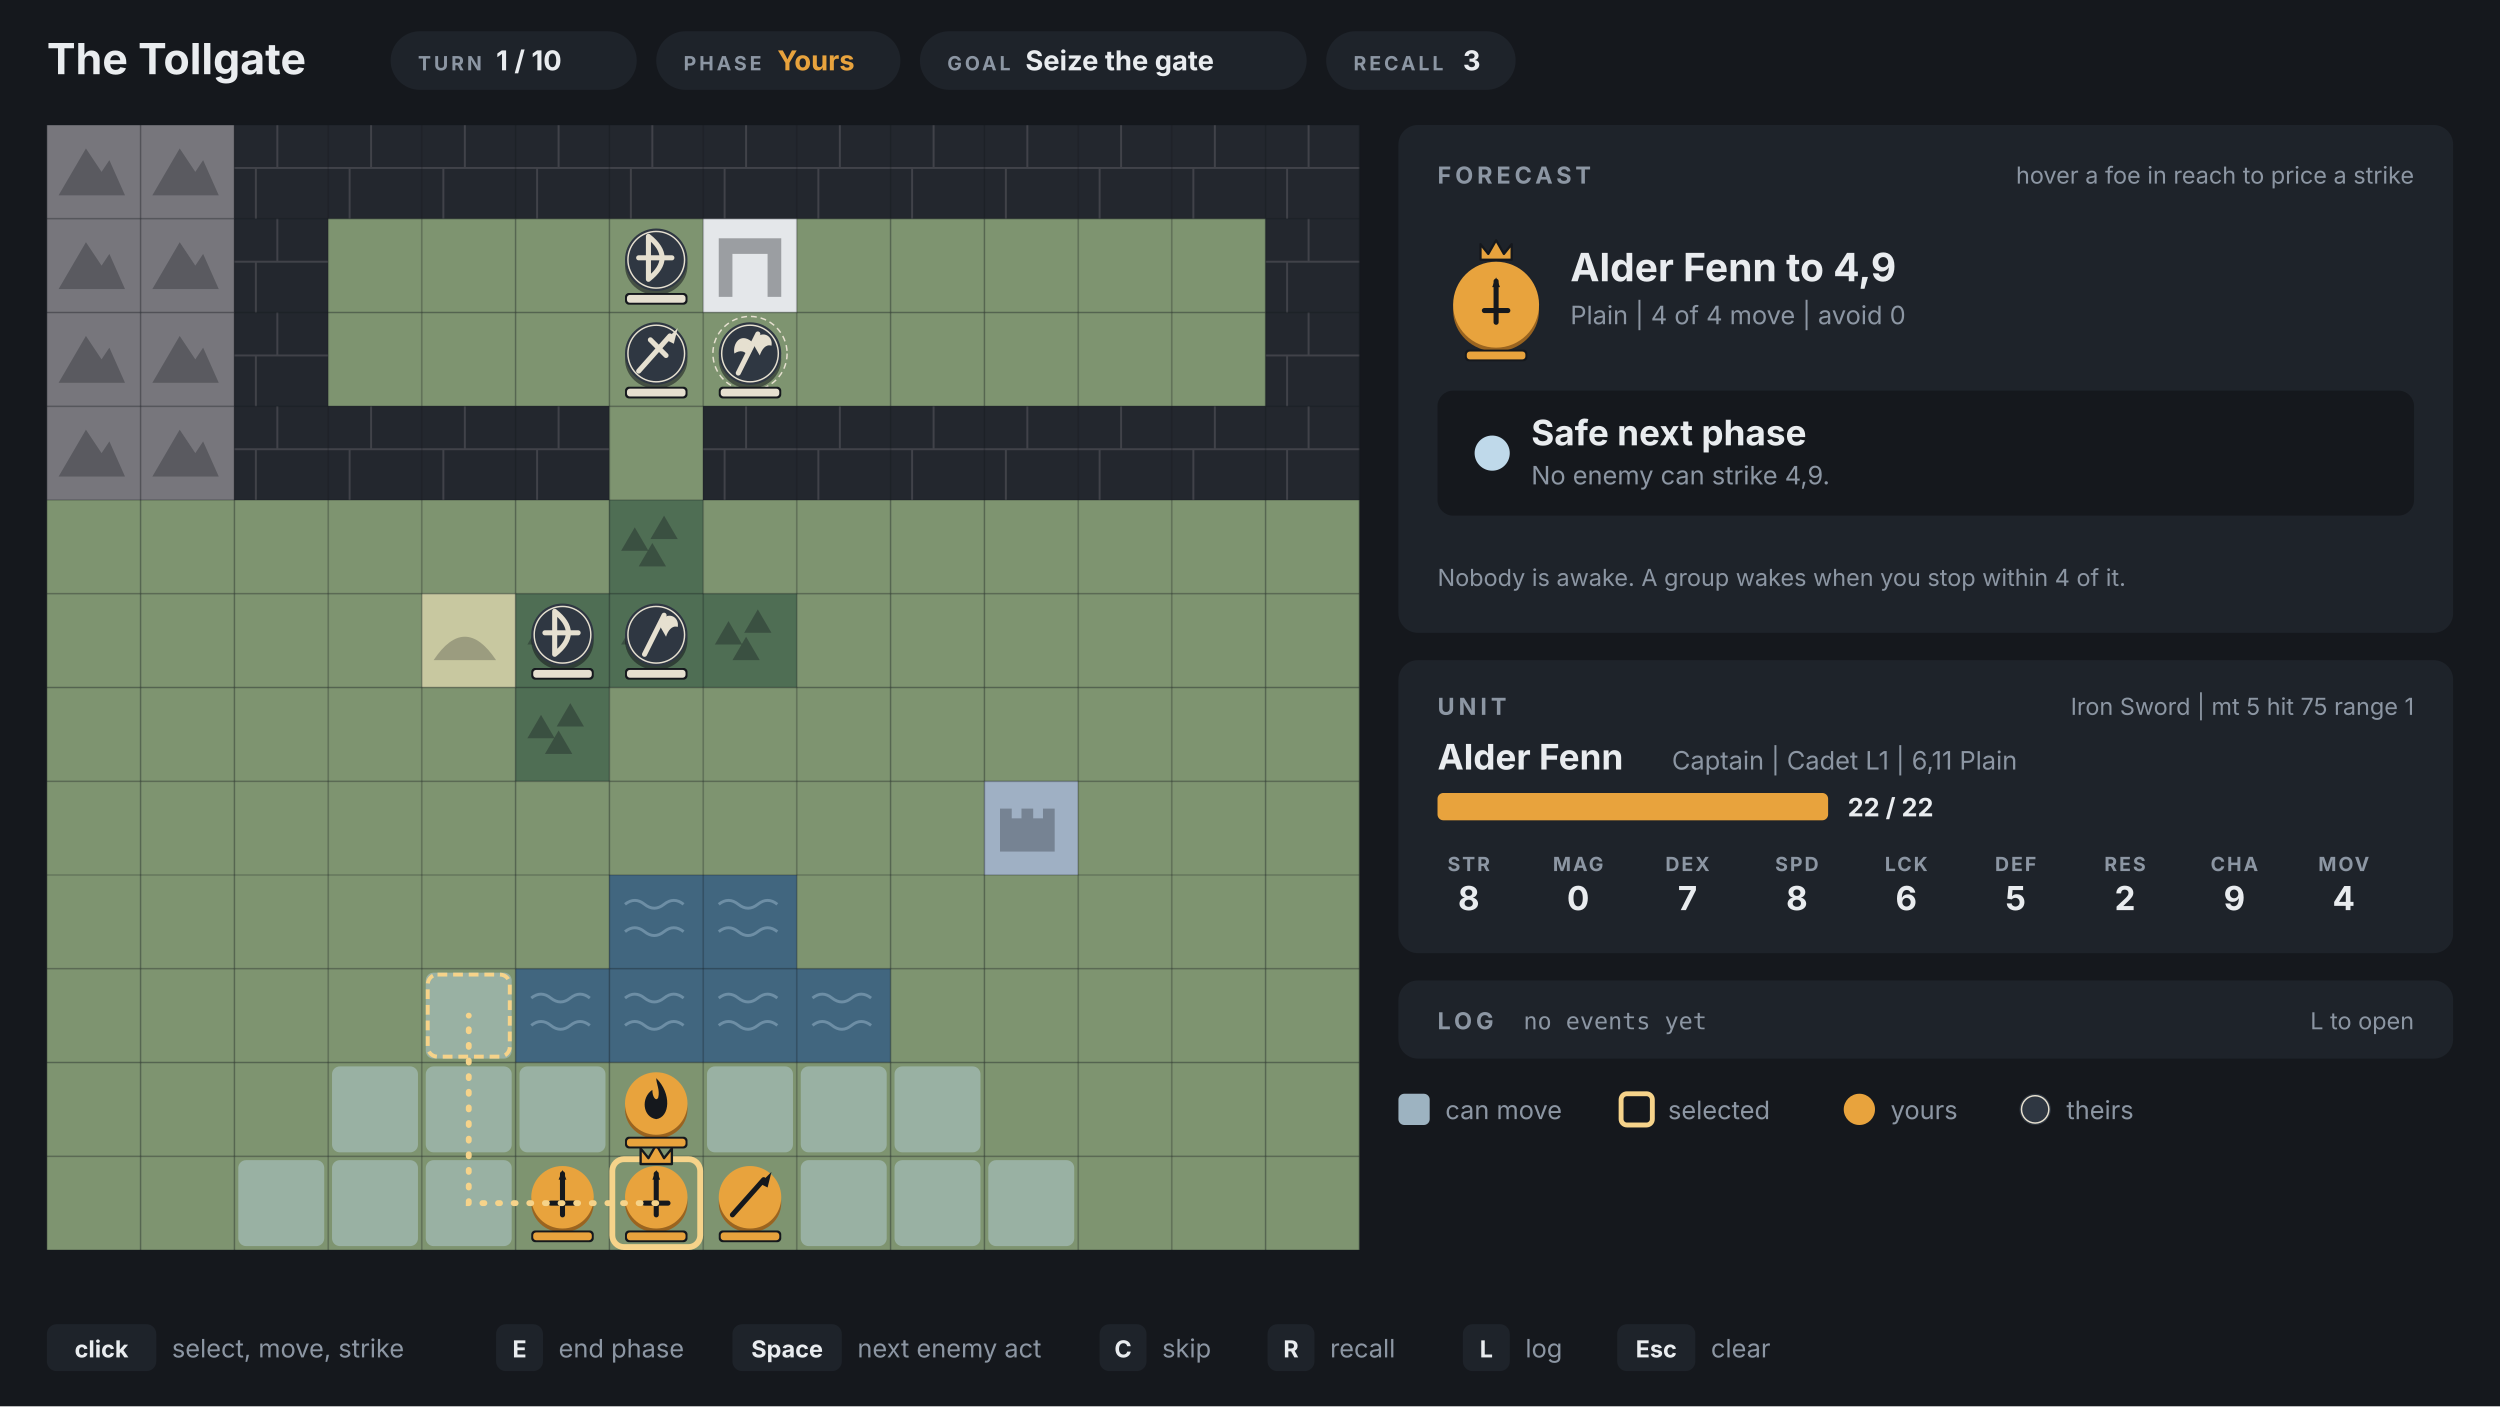
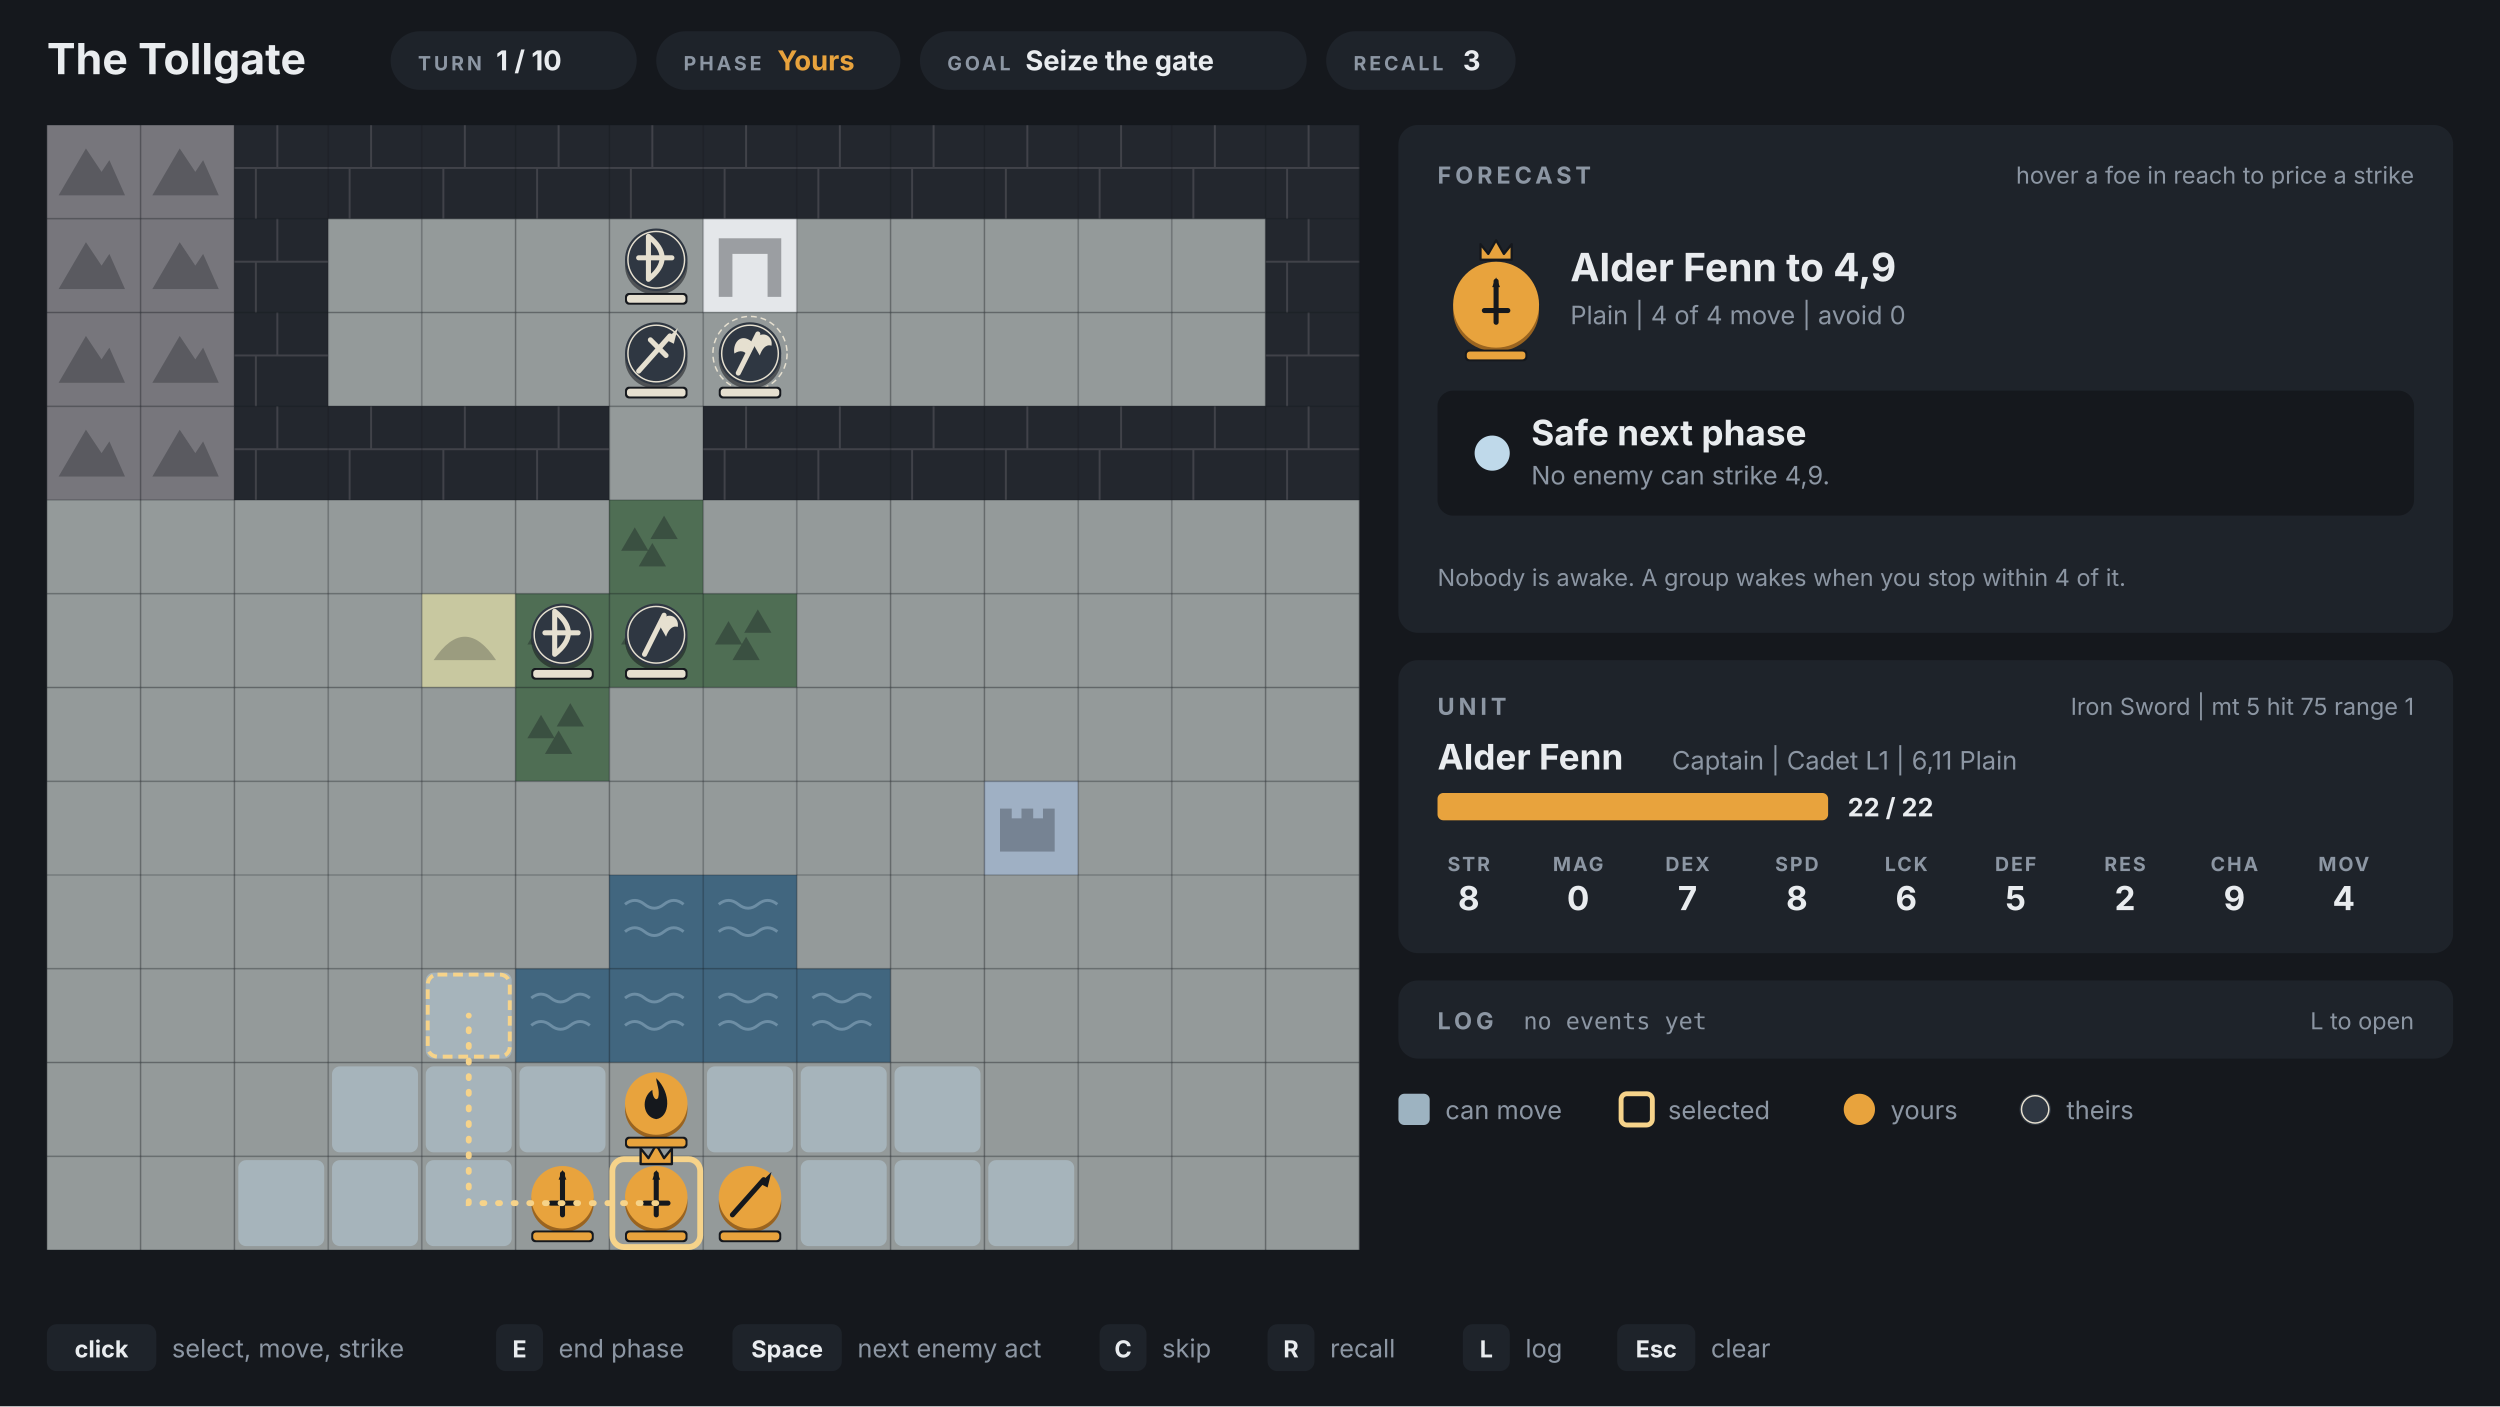
<svg xmlns="http://www.w3.org/2000/svg" width="1280" height="720" viewBox="0 0 1280 720">
  <style>
-     .t-plain{fill:#7E9470}
+     .t-plain{fill:#949A9A}
    .t-road{fill:#B3AE9C}
    .t-forest{fill:#4F6E54}
    .t-hill{fill:#C8C8A0}
    .t-mountain{fill:#77767C}
    .t-water{fill:#41667F}
    .t-fort{fill:#9FB0C4}
    .t-wall{fill:#23272E}
    .t-throne{fill:#E4E7EA}
    .t-fire{fill:#943C0C}
    .player{fill:#E8A33D}
    .player-deep{fill:#9A6420}
    .enemy{fill:#2F3742}
    .enemy-bone{fill:#E6E0D0}
    .glyph-p{fill:none;stroke:#15181D;stroke-width:2.6;stroke-linecap:round;stroke-linejoin:round}
    .glyph-pf{fill:#15181D}
    .glyph-e{fill:none;stroke:#E6E0D0;stroke-width:2.6;stroke-linecap:round;stroke-linejoin:round}
    .glyph-ef{fill:#E6E0D0}
    .rim-e{fill:none;stroke:#E6E0D0;stroke-width:0.75}
    .ring-lost{fill:none;stroke:#5A6270;stroke-width:1.5}
    .m-selected{fill:#F6D38A} .ms-selected{fill:none;stroke:#F6D38A}
    .m-reach{fill:#BFD9EA} .ms-reach{fill:none;stroke:#BFD9EA}
    .m-threat{fill:#EDE6D6} .ms-threat{fill:none;stroke:#EDE6D6}
    .m-struck{fill:#FFFFFF} .ms-struck{fill:none;stroke:#FFFFFF}
    .u-ink{fill:#15181D}
    .u-panel{fill:#1E232A}
    .u-text{fill:#E9ECEF}
    .u-muted{fill:#8C96A3}
    .u-lost{fill:#5A6270}
    .ui{font-family:Inter, 'DejaVu Sans', sans-serif;font-variant-numeric:tabular-nums} .mono{font-family:'JetBrains Mono', 'DejaVu Sans Mono', monospace}
    .hatch-line{stroke:#943C0C;stroke-width:3}
  </style>
  <rect class="u-ink" width="1280" height="720" />
  <text class="ui u-text" x="24" y="38" font-size="22" font-weight="700" text-anchor="start">The Tollgate</text>
  <rect class="u-panel" x="200" y="16" width="126" height="30" rx="15" />
  <text class="ui u-muted" x="214" y="36" font-size="10" font-weight="700" text-anchor="start" letter-spacing="1.5">TURN</text>
  <text class="ui u-text" x="254" y="36" font-size="14" font-weight="700" text-anchor="start">1 / 10</text>
  <rect class="u-panel" x="336" y="16" width="125" height="30" rx="15" />
  <text class="ui u-muted" x="350" y="36" font-size="10" font-weight="700" text-anchor="start" letter-spacing="1.5">PHASE</text>
  <text class="ui player" x="398" y="36" font-size="14" font-weight="700" text-anchor="start">Yours</text>
  <rect class="u-panel" x="471" y="16" width="198" height="30" rx="15" />
  <text class="ui u-muted" x="485" y="36" font-size="10" font-weight="700" text-anchor="start" letter-spacing="1.5">GOAL</text>
  <text class="ui u-text" x="525" y="36" font-size="14" font-weight="700" text-anchor="start">Seize the gate</text>
  <rect class="u-panel" x="679" y="16" width="97" height="30" rx="15" />
  <text class="ui u-muted" x="693" y="36" font-size="10" font-weight="700" text-anchor="start" letter-spacing="1.5">RECALL</text>
  <text class="ui u-text" x="749" y="36" font-size="14" font-weight="700" text-anchor="start">3</text>
  <rect class="u-ink" x="18" y="58" width="684" height="588" rx="6" />
  <rect class="t-mountain" x="24" y="64" width="48" height="48" />
  <rect class="t-mountain" x="72" y="64" width="48" height="48" />
  <rect class="t-wall" x="120" y="64" width="48" height="48" />
  <rect class="t-wall" x="168" y="64" width="48" height="48" />
  <rect class="t-wall" x="216" y="64" width="48" height="48" />
  <rect class="t-wall" x="264" y="64" width="48" height="48" />
  <rect class="t-wall" x="312" y="64" width="48" height="48" />
  <rect class="t-wall" x="360" y="64" width="48" height="48" />
  <rect class="t-wall" x="408" y="64" width="48" height="48" />
  <rect class="t-wall" x="456" y="64" width="48" height="48" />
  <rect class="t-wall" x="504" y="64" width="48" height="48" />
  <rect class="t-wall" x="552" y="64" width="48" height="48" />
  <rect class="t-wall" x="600" y="64" width="48" height="48" />
  <rect class="t-wall" x="648" y="64" width="48" height="48" />
  <rect class="t-mountain" x="24" y="112" width="48" height="48" />
  <rect class="t-mountain" x="72" y="112" width="48" height="48" />
  <rect class="t-wall" x="120" y="112" width="48" height="48" />
  <rect class="t-plain" x="168" y="112" width="48" height="48" />
  <rect class="t-plain" x="216" y="112" width="48" height="48" />
  <rect class="t-plain" x="264" y="112" width="48" height="48" />
  <rect class="t-plain" x="312" y="112" width="48" height="48" />
  <rect class="t-throne" x="360" y="112" width="48" height="48" />
  <rect class="t-plain" x="408" y="112" width="48" height="48" />
  <rect class="t-plain" x="456" y="112" width="48" height="48" />
  <rect class="t-plain" x="504" y="112" width="48" height="48" />
  <rect class="t-plain" x="552" y="112" width="48" height="48" />
  <rect class="t-plain" x="600" y="112" width="48" height="48" />
  <rect class="t-wall" x="648" y="112" width="48" height="48" />
  <rect class="t-mountain" x="24" y="160" width="48" height="48" />
  <rect class="t-mountain" x="72" y="160" width="48" height="48" />
  <rect class="t-wall" x="120" y="160" width="48" height="48" />
  <rect class="t-plain" x="168" y="160" width="48" height="48" />
  <rect class="t-plain" x="216" y="160" width="48" height="48" />
  <rect class="t-plain" x="264" y="160" width="48" height="48" />
  <rect class="t-plain" x="312" y="160" width="48" height="48" />
  <rect class="t-plain" x="360" y="160" width="48" height="48" />
  <rect class="t-plain" x="408" y="160" width="48" height="48" />
  <rect class="t-plain" x="456" y="160" width="48" height="48" />
  <rect class="t-plain" x="504" y="160" width="48" height="48" />
  <rect class="t-plain" x="552" y="160" width="48" height="48" />
  <rect class="t-plain" x="600" y="160" width="48" height="48" />
  <rect class="t-wall" x="648" y="160" width="48" height="48" />
  <rect class="t-mountain" x="24" y="208" width="48" height="48" />
  <rect class="t-mountain" x="72" y="208" width="48" height="48" />
  <rect class="t-wall" x="120" y="208" width="48" height="48" />
  <rect class="t-wall" x="168" y="208" width="48" height="48" />
  <rect class="t-wall" x="216" y="208" width="48" height="48" />
  <rect class="t-wall" x="264" y="208" width="48" height="48" />
  <rect class="t-plain" x="312" y="208" width="48" height="48" />
  <rect class="t-wall" x="360" y="208" width="48" height="48" />
  <rect class="t-wall" x="408" y="208" width="48" height="48" />
  <rect class="t-wall" x="456" y="208" width="48" height="48" />
  <rect class="t-wall" x="504" y="208" width="48" height="48" />
  <rect class="t-wall" x="552" y="208" width="48" height="48" />
  <rect class="t-wall" x="600" y="208" width="48" height="48" />
  <rect class="t-wall" x="648" y="208" width="48" height="48" />
  <rect class="t-plain" x="24" y="256" width="48" height="48" />
  <rect class="t-plain" x="72" y="256" width="48" height="48" />
  <rect class="t-plain" x="120" y="256" width="48" height="48" />
  <rect class="t-plain" x="168" y="256" width="48" height="48" />
  <rect class="t-plain" x="216" y="256" width="48" height="48" />
  <rect class="t-plain" x="264" y="256" width="48" height="48" />
  <rect class="t-forest" x="312" y="256" width="48" height="48" />
  <rect class="t-plain" x="360" y="256" width="48" height="48" />
  <rect class="t-plain" x="408" y="256" width="48" height="48" />
  <rect class="t-plain" x="456" y="256" width="48" height="48" />
  <rect class="t-plain" x="504" y="256" width="48" height="48" />
  <rect class="t-plain" x="552" y="256" width="48" height="48" />
  <rect class="t-plain" x="600" y="256" width="48" height="48" />
  <rect class="t-plain" x="648" y="256" width="48" height="48" />
  <rect class="t-plain" x="24" y="304" width="48" height="48" />
  <rect class="t-plain" x="72" y="304" width="48" height="48" />
  <rect class="t-plain" x="120" y="304" width="48" height="48" />
  <rect class="t-plain" x="168" y="304" width="48" height="48" />
  <rect class="t-hill" x="216" y="304" width="48" height="48" />
  <rect class="t-forest" x="264" y="304" width="48" height="48" />
  <rect class="t-forest" x="312" y="304" width="48" height="48" />
  <rect class="t-forest" x="360" y="304" width="48" height="48" />
  <rect class="t-plain" x="408" y="304" width="48" height="48" />
  <rect class="t-plain" x="456" y="304" width="48" height="48" />
  <rect class="t-plain" x="504" y="304" width="48" height="48" />
  <rect class="t-plain" x="552" y="304" width="48" height="48" />
  <rect class="t-plain" x="600" y="304" width="48" height="48" />
  <rect class="t-plain" x="648" y="304" width="48" height="48" />
  <rect class="t-plain" x="24" y="352" width="48" height="48" />
  <rect class="t-plain" x="72" y="352" width="48" height="48" />
  <rect class="t-plain" x="120" y="352" width="48" height="48" />
  <rect class="t-plain" x="168" y="352" width="48" height="48" />
  <rect class="t-plain" x="216" y="352" width="48" height="48" />
  <rect class="t-forest" x="264" y="352" width="48" height="48" />
  <rect class="t-plain" x="312" y="352" width="48" height="48" />
  <rect class="t-plain" x="360" y="352" width="48" height="48" />
  <rect class="t-plain" x="408" y="352" width="48" height="48" />
  <rect class="t-plain" x="456" y="352" width="48" height="48" />
  <rect class="t-plain" x="504" y="352" width="48" height="48" />
  <rect class="t-plain" x="552" y="352" width="48" height="48" />
  <rect class="t-plain" x="600" y="352" width="48" height="48" />
  <rect class="t-plain" x="648" y="352" width="48" height="48" />
  <rect class="t-plain" x="24" y="400" width="48" height="48" />
  <rect class="t-plain" x="72" y="400" width="48" height="48" />
  <rect class="t-plain" x="120" y="400" width="48" height="48" />
  <rect class="t-plain" x="168" y="400" width="48" height="48" />
  <rect class="t-plain" x="216" y="400" width="48" height="48" />
  <rect class="t-plain" x="264" y="400" width="48" height="48" />
  <rect class="t-plain" x="312" y="400" width="48" height="48" />
  <rect class="t-plain" x="360" y="400" width="48" height="48" />
  <rect class="t-plain" x="408" y="400" width="48" height="48" />
  <rect class="t-plain" x="456" y="400" width="48" height="48" />
  <rect class="t-fort" x="504" y="400" width="48" height="48" />
  <rect class="t-plain" x="552" y="400" width="48" height="48" />
  <rect class="t-plain" x="600" y="400" width="48" height="48" />
  <rect class="t-plain" x="648" y="400" width="48" height="48" />
  <rect class="t-plain" x="24" y="448" width="48" height="48" />
  <rect class="t-plain" x="72" y="448" width="48" height="48" />
  <rect class="t-plain" x="120" y="448" width="48" height="48" />
  <rect class="t-plain" x="168" y="448" width="48" height="48" />
  <rect class="t-plain" x="216" y="448" width="48" height="48" />
  <rect class="t-plain" x="264" y="448" width="48" height="48" />
  <rect class="t-water" x="312" y="448" width="48" height="48" />
  <rect class="t-water" x="360" y="448" width="48" height="48" />
  <rect class="t-plain" x="408" y="448" width="48" height="48" />
  <rect class="t-plain" x="456" y="448" width="48" height="48" />
  <rect class="t-plain" x="504" y="448" width="48" height="48" />
  <rect class="t-plain" x="552" y="448" width="48" height="48" />
  <rect class="t-plain" x="600" y="448" width="48" height="48" />
  <rect class="t-plain" x="648" y="448" width="48" height="48" />
  <rect class="t-plain" x="24" y="496" width="48" height="48" />
  <rect class="t-plain" x="72" y="496" width="48" height="48" />
  <rect class="t-plain" x="120" y="496" width="48" height="48" />
  <rect class="t-plain" x="168" y="496" width="48" height="48" />
  <rect class="t-plain" x="216" y="496" width="48" height="48" />
  <rect class="t-water" x="264" y="496" width="48" height="48" />
  <rect class="t-water" x="312" y="496" width="48" height="48" />
  <rect class="t-water" x="360" y="496" width="48" height="48" />
  <rect class="t-water" x="408" y="496" width="48" height="48" />
  <rect class="t-plain" x="456" y="496" width="48" height="48" />
  <rect class="t-plain" x="504" y="496" width="48" height="48" />
  <rect class="t-plain" x="552" y="496" width="48" height="48" />
  <rect class="t-plain" x="600" y="496" width="48" height="48" />
  <rect class="t-plain" x="648" y="496" width="48" height="48" />
  <rect class="t-plain" x="24" y="544" width="48" height="48" />
  <rect class="t-plain" x="72" y="544" width="48" height="48" />
  <rect class="t-plain" x="120" y="544" width="48" height="48" />
  <rect class="t-plain" x="168" y="544" width="48" height="48" />
  <rect class="t-plain" x="216" y="544" width="48" height="48" />
  <rect class="t-plain" x="264" y="544" width="48" height="48" />
  <rect class="t-plain" x="312" y="544" width="48" height="48" />
  <rect class="t-plain" x="360" y="544" width="48" height="48" />
  <rect class="t-plain" x="408" y="544" width="48" height="48" />
  <rect class="t-plain" x="456" y="544" width="48" height="48" />
  <rect class="t-plain" x="504" y="544" width="48" height="48" />
  <rect class="t-plain" x="552" y="544" width="48" height="48" />
  <rect class="t-plain" x="600" y="544" width="48" height="48" />
  <rect class="t-plain" x="648" y="544" width="48" height="48" />
  <rect class="t-plain" x="24" y="592" width="48" height="48" />
  <rect class="t-plain" x="72" y="592" width="48" height="48" />
  <rect class="t-plain" x="120" y="592" width="48" height="48" />
  <rect class="t-plain" x="168" y="592" width="48" height="48" />
  <rect class="t-plain" x="216" y="592" width="48" height="48" />
  <rect class="t-plain" x="264" y="592" width="48" height="48" />
  <rect class="t-plain" x="312" y="592" width="48" height="48" />
  <rect class="t-plain" x="360" y="592" width="48" height="48" />
  <rect class="t-plain" x="408" y="592" width="48" height="48" />
  <rect class="t-plain" x="456" y="592" width="48" height="48" />
  <rect class="t-plain" x="504" y="592" width="48" height="48" />
  <rect class="t-plain" x="552" y="592" width="48" height="48" />
  <rect class="t-plain" x="600" y="592" width="48" height="48" />
  <rect class="t-plain" x="648" y="592" width="48" height="48" />
  <path class="u-ink" opacity="0.3" d="M30 100 L44 76 L52 88 L56 82 L64 100 Z" />
  <path class="u-ink" opacity="0.3" d="M78 100 L92 76 L100 88 L104 82 L112 100 Z" />
  <path class="t-mountain" opacity="0.35" d="M120 86 H168 M142 64 V86 M131 86 V112" stroke="#77767C" stroke-width="1" />
  <path class="t-mountain" opacity="0.35" d="M168 86 H216 M190 64 V86 M179 86 V112" stroke="#77767C" stroke-width="1" />
  <path class="t-mountain" opacity="0.35" d="M216 86 H264 M238 64 V86 M227 86 V112" stroke="#77767C" stroke-width="1" />
  <path class="t-mountain" opacity="0.35" d="M264 86 H312 M286 64 V86 M275 86 V112" stroke="#77767C" stroke-width="1" />
  <path class="t-mountain" opacity="0.35" d="M312 86 H360 M334 64 V86 M323 86 V112" stroke="#77767C" stroke-width="1" />
  <path class="t-mountain" opacity="0.35" d="M360 86 H408 M382 64 V86 M371 86 V112" stroke="#77767C" stroke-width="1" />
  <path class="t-mountain" opacity="0.35" d="M408 86 H456 M430 64 V86 M419 86 V112" stroke="#77767C" stroke-width="1" />
  <path class="t-mountain" opacity="0.35" d="M456 86 H504 M478 64 V86 M467 86 V112" stroke="#77767C" stroke-width="1" />
  <path class="t-mountain" opacity="0.35" d="M504 86 H552 M526 64 V86 M515 86 V112" stroke="#77767C" stroke-width="1" />
  <path class="t-mountain" opacity="0.35" d="M552 86 H600 M574 64 V86 M563 86 V112" stroke="#77767C" stroke-width="1" />
  <path class="t-mountain" opacity="0.35" d="M600 86 H648 M622 64 V86 M611 86 V112" stroke="#77767C" stroke-width="1" />
  <path class="t-mountain" opacity="0.35" d="M648 86 H696 M670 64 V86 M659 86 V112" stroke="#77767C" stroke-width="1" />
  <path class="u-ink" opacity="0.3" d="M30 148 L44 124 L52 136 L56 130 L64 148 Z" />
  <path class="u-ink" opacity="0.3" d="M78 148 L92 124 L100 136 L104 130 L112 148 Z" />
  <path class="t-mountain" opacity="0.35" d="M120 134 H168 M142 112 V134 M131 134 V160" stroke="#77767C" stroke-width="1" />
  <path class="u-ink" opacity="0.35" d="M368 152 V122 H400 V152 H393 V130 H375 V152 Z" />
  <path class="t-mountain" opacity="0.35" d="M648 134 H696 M670 112 V134 M659 134 V160" stroke="#77767C" stroke-width="1" />
  <path class="u-ink" opacity="0.3" d="M30 196 L44 172 L52 184 L56 178 L64 196 Z" />
  <path class="u-ink" opacity="0.3" d="M78 196 L92 172 L100 184 L104 178 L112 196 Z" />
  <path class="t-mountain" opacity="0.35" d="M120 182 H168 M142 160 V182 M131 182 V208" stroke="#77767C" stroke-width="1" />
  <path class="t-mountain" opacity="0.35" d="M648 182 H696 M670 160 V182 M659 182 V208" stroke="#77767C" stroke-width="1" />
  <path class="u-ink" opacity="0.3" d="M30 244 L44 220 L52 232 L56 226 L64 244 Z" />
  <path class="u-ink" opacity="0.3" d="M78 244 L92 220 L100 232 L104 226 L112 244 Z" />
  <path class="t-mountain" opacity="0.35" d="M120 230 H168 M142 208 V230 M131 230 V256" stroke="#77767C" stroke-width="1" />
  <path class="t-mountain" opacity="0.35" d="M168 230 H216 M190 208 V230 M179 230 V256" stroke="#77767C" stroke-width="1" />
  <path class="t-mountain" opacity="0.35" d="M216 230 H264 M238 208 V230 M227 230 V256" stroke="#77767C" stroke-width="1" />
  <path class="t-mountain" opacity="0.35" d="M264 230 H312 M286 208 V230 M275 230 V256" stroke="#77767C" stroke-width="1" />
  <path class="t-mountain" opacity="0.35" d="M360 230 H408 M382 208 V230 M371 230 V256" stroke="#77767C" stroke-width="1" />
  <path class="t-mountain" opacity="0.35" d="M408 230 H456 M430 208 V230 M419 230 V256" stroke="#77767C" stroke-width="1" />
  <path class="t-mountain" opacity="0.35" d="M456 230 H504 M478 208 V230 M467 230 V256" stroke="#77767C" stroke-width="1" />
  <path class="t-mountain" opacity="0.35" d="M504 230 H552 M526 208 V230 M515 230 V256" stroke="#77767C" stroke-width="1" />
  <path class="t-mountain" opacity="0.35" d="M552 230 H600 M574 208 V230 M563 230 V256" stroke="#77767C" stroke-width="1" />
  <path class="t-mountain" opacity="0.35" d="M600 230 H648 M622 208 V230 M611 230 V256" stroke="#77767C" stroke-width="1" />
  <path class="t-mountain" opacity="0.35" d="M648 230 H696 M670 208 V230 M659 230 V256" stroke="#77767C" stroke-width="1" />
  <path class="u-ink" opacity="0.35" d="M325 270 L332 282 L318 282 Z" />
  <path class="u-ink" opacity="0.35" d="M340 264 L347 276 L333 276 Z" />
  <path class="u-ink" opacity="0.35" d="M334 278 L341 290 L327 290 Z" />
  <path class="u-ink" opacity="0.25" d="M222 338 Q238 314 254 338 Z" />
  <path class="u-ink" opacity="0.35" d="M277 318 L284 330 L270 330 Z" />
  <path class="u-ink" opacity="0.35" d="M292 312 L299 324 L285 324 Z" />
  <path class="u-ink" opacity="0.35" d="M286 326 L293 338 L279 338 Z" />
  <path class="u-ink" opacity="0.35" d="M325 318 L332 330 L318 330 Z" />
  <path class="u-ink" opacity="0.35" d="M340 312 L347 324 L333 324 Z" />
  <path class="u-ink" opacity="0.35" d="M334 326 L341 338 L327 338 Z" />
  <path class="u-ink" opacity="0.35" d="M373 318 L380 330 L366 330 Z" />
  <path class="u-ink" opacity="0.35" d="M388 312 L395 324 L381 324 Z" />
  <path class="u-ink" opacity="0.35" d="M382 326 L389 338 L375 338 Z" />
  <path class="u-ink" opacity="0.35" d="M277 366 L284 378 L270 378 Z" />
  <path class="u-ink" opacity="0.35" d="M292 360 L299 372 L285 372 Z" />
  <path class="u-ink" opacity="0.35" d="M286 374 L293 386 L279 386 Z" />
  <path class="u-ink" opacity="0.3" d="M512 436 V414 h6 v5 h5 v-5 h6 v5 h5 v-5 h6 V436 Z" />
  <path class="ms-reach" opacity="0.35" stroke-width="1.5" d="M320 463 q5 -4 10 0 t10 0 t10 0" />
  <path class="ms-reach" opacity="0.35" stroke-width="1.5" d="M320 477 q5 -4 10 0 t10 0 t10 0" />
  <path class="ms-reach" opacity="0.35" stroke-width="1.5" d="M368 463 q5 -4 10 0 t10 0 t10 0" />
  <path class="ms-reach" opacity="0.35" stroke-width="1.5" d="M368 477 q5 -4 10 0 t10 0 t10 0" />
  <path class="ms-reach" opacity="0.35" stroke-width="1.5" d="M272 511 q5 -4 10 0 t10 0 t10 0" />
  <path class="ms-reach" opacity="0.35" stroke-width="1.5" d="M272 525 q5 -4 10 0 t10 0 t10 0" />
  <path class="ms-reach" opacity="0.35" stroke-width="1.5" d="M320 511 q5 -4 10 0 t10 0 t10 0" />
  <path class="ms-reach" opacity="0.35" stroke-width="1.5" d="M320 525 q5 -4 10 0 t10 0 t10 0" />
  <path class="ms-reach" opacity="0.35" stroke-width="1.5" d="M368 511 q5 -4 10 0 t10 0 t10 0" />
  <path class="ms-reach" opacity="0.35" stroke-width="1.5" d="M368 525 q5 -4 10 0 t10 0 t10 0" />
  <path class="ms-reach" opacity="0.35" stroke-width="1.5" d="M416 511 q5 -4 10 0 t10 0 t10 0" />
  <path class="ms-reach" opacity="0.35" stroke-width="1.5" d="M416 525 q5 -4 10 0 t10 0 t10 0" />
  <line x1="24" y1="64" x2="24" y2="640" stroke="#15181D" stroke-opacity="0.18" />
  <line x1="72" y1="64" x2="72" y2="640" stroke="#15181D" stroke-opacity="0.18" />
  <line x1="120" y1="64" x2="120" y2="640" stroke="#15181D" stroke-opacity="0.18" />
  <line x1="168" y1="64" x2="168" y2="640" stroke="#15181D" stroke-opacity="0.18" />
  <line x1="216" y1="64" x2="216" y2="640" stroke="#15181D" stroke-opacity="0.18" />
  <line x1="264" y1="64" x2="264" y2="640" stroke="#15181D" stroke-opacity="0.18" />
  <line x1="312" y1="64" x2="312" y2="640" stroke="#15181D" stroke-opacity="0.18" />
  <line x1="360" y1="64" x2="360" y2="640" stroke="#15181D" stroke-opacity="0.18" />
  <line x1="408" y1="64" x2="408" y2="640" stroke="#15181D" stroke-opacity="0.18" />
  <line x1="456" y1="64" x2="456" y2="640" stroke="#15181D" stroke-opacity="0.18" />
  <line x1="504" y1="64" x2="504" y2="640" stroke="#15181D" stroke-opacity="0.18" />
  <line x1="552" y1="64" x2="552" y2="640" stroke="#15181D" stroke-opacity="0.18" />
  <line x1="600" y1="64" x2="600" y2="640" stroke="#15181D" stroke-opacity="0.18" />
  <line x1="648" y1="64" x2="648" y2="640" stroke="#15181D" stroke-opacity="0.18" />
  <line x1="696" y1="64" x2="696" y2="640" stroke="#15181D" stroke-opacity="0.18" />
  <line x1="24" y1="64" x2="696" y2="64" stroke="#15181D" stroke-opacity="0.18" />
  <line x1="24" y1="112" x2="696" y2="112" stroke="#15181D" stroke-opacity="0.18" />
  <line x1="24" y1="160" x2="696" y2="160" stroke="#15181D" stroke-opacity="0.18" />
  <line x1="24" y1="208" x2="696" y2="208" stroke="#15181D" stroke-opacity="0.18" />
  <line x1="24" y1="256" x2="696" y2="256" stroke="#15181D" stroke-opacity="0.18" />
  <line x1="24" y1="304" x2="696" y2="304" stroke="#15181D" stroke-opacity="0.18" />
  <line x1="24" y1="352" x2="696" y2="352" stroke="#15181D" stroke-opacity="0.18" />
  <line x1="24" y1="400" x2="696" y2="400" stroke="#15181D" stroke-opacity="0.18" />
  <line x1="24" y1="448" x2="696" y2="448" stroke="#15181D" stroke-opacity="0.18" />
  <line x1="24" y1="496" x2="696" y2="496" stroke="#15181D" stroke-opacity="0.18" />
  <line x1="24" y1="544" x2="696" y2="544" stroke="#15181D" stroke-opacity="0.18" />
  <line x1="24" y1="592" x2="696" y2="592" stroke="#15181D" stroke-opacity="0.18" />
  <line x1="24" y1="640" x2="696" y2="640" stroke="#15181D" stroke-opacity="0.18" />
  <rect class="m-reach" opacity="0.42" x="218" y="498" width="44" height="44" rx="4" />
  <rect class="m-reach" opacity="0.42" x="170" y="546" width="44" height="44" rx="4" />
  <rect class="m-reach" opacity="0.42" x="218" y="546" width="44" height="44" rx="4" />
  <rect class="m-reach" opacity="0.42" x="266" y="546" width="44" height="44" rx="4" />
  <rect class="m-reach" opacity="0.42" x="362" y="546" width="44" height="44" rx="4" />
  <rect class="m-reach" opacity="0.42" x="410" y="546" width="44" height="44" rx="4" />
  <rect class="m-reach" opacity="0.42" x="458" y="546" width="44" height="44" rx="4" />
  <rect class="m-reach" opacity="0.42" x="122" y="594" width="44" height="44" rx="4" />
  <rect class="m-reach" opacity="0.42" x="170" y="594" width="44" height="44" rx="4" />
  <rect class="m-reach" opacity="0.42" x="218" y="594" width="44" height="44" rx="4" />
  <rect class="m-reach" opacity="0.42" x="410" y="594" width="44" height="44" rx="4" />
  <rect class="m-reach" opacity="0.42" x="458" y="594" width="44" height="44" rx="4" />
  <rect class="m-reach" opacity="0.42" x="506" y="594" width="44" height="44" rx="4" />
  <rect class="ms-selected" stroke-width="2" stroke-dasharray="5 3" x="219" y="499" width="42" height="42" rx="5" />
  <rect class="ms-selected" stroke-width="3" x="313.5" y="593.5" width="45" height="45" rx="6" />
  <ellipse class="player-deep" cx="336.0" cy="616.0" rx="16" ry="15" />
  <circle class="player" cx="336.0" cy="613.0" r="16" />
  <path class="glyph-p" d="M336.0 601.0 L336.0 618.0 M330.0 616.0 L342.0 616.0 M336.0 618.0 L336.0 622.0" />
  <path class="glyph-pf" d="M334.0 604.0 L336.0 599.0 L338.0 604.0 Z" />
  <path class="player" d="M328.0 596.0 L328.0 588.0 L332.0 593.0 L336.0 586.0 L340.0 593.0 L344.0 588.0 L344.0 596.0 Z" />
  <path class="glyph-p" style="stroke-width:1.2" d="M328.0 596.0 L328.0 588.0 L332.0 593.0 L336.0 586.0 L340.0 593.0 L344.0 588.0 L344.0 596.0 Z" />
  <rect class="u-ink" x="320.0" y="630.0" width="32" height="6" rx="2" />
  <rect class="player" x="321.0" y="631.0" width="30" height="4" rx="1.5" />
  <ellipse class="player-deep" cx="288.0" cy="616.0" rx="16" ry="15" />
  <circle class="player" cx="288.0" cy="613.0" r="16" />
  <path class="glyph-p" d="M288.0 601.0 L288.0 618.0 M282.0 616.0 L294.0 616.0 M288.0 618.0 L288.0 622.0" />
  <path class="glyph-pf" d="M286.0 604.0 L288.0 599.0 L290.0 604.0 Z" />
  <rect class="u-ink" x="272.0" y="630.0" width="32" height="6" rx="2" />
  <rect class="player" x="273.0" y="631.0" width="30" height="4" rx="1.5" />
  <ellipse class="player-deep" cx="384.0" cy="616.0" rx="16" ry="15" />
  <circle class="player" cx="384.0" cy="613.0" r="16" />
  <path class="glyph-p" d="M375.0 622.0 L391.0 604.0" />
  <path class="glyph-pf" d="M389.0 606.0 L395.0 600.0 L393.0 608.0 Z" />
  <rect class="u-ink" x="368.0" y="630.0" width="32" height="6" rx="2" />
  <rect class="player" x="369.0" y="631.0" width="30" height="4" rx="1.5" />
  <ellipse class="player-deep" cx="336.0" cy="568.0" rx="16" ry="15" />
  <circle class="player" cx="336.0" cy="565.0" r="16" />
  <path class="glyph-pf" d="M336.0 552.0 C344.0 560.0 343.0 572.0 336.0 573.0 C329.0 572.0 328.0 562.0 334.0 558.0 C334.0 562.0 336.0 564.0 337.0 562.0 C338.0 558.0 336.0 555.0 336.0 552.0 Z" />
  <rect class="u-ink" x="320.0" y="582.0" width="32" height="6" rx="2" />
  <rect class="player" x="321.0" y="583.0" width="30" height="4" rx="1.5" />
  <ellipse class="u-ink" opacity="0.55" cx="336.0" cy="136.0" rx="16" ry="15" />
  <circle class="enemy" cx="336.0" cy="133.0" r="16" />
  <circle class="rim-e" cx="336.0" cy="133.0" r="14.5" />
  <path class="glyph-e" d="M332.0 121.0 Q346.0 132.0 332.0 143.0 M332.0 121.0 L332.0 143.0" />
  <path class="glyph-e" d="M327.0 132.0 L344.0 132.0" />
  <rect class="u-ink" x="320.0" y="150.0" width="32" height="6" rx="2" />
  <rect class="enemy-bone" x="321.0" y="151.0" width="30" height="4" rx="1.5" />
  <ellipse class="u-ink" opacity="0.55" cx="336.0" cy="184.0" rx="16" ry="15" />
  <circle class="enemy" cx="336.0" cy="181.0" r="16" />
  <circle class="rim-e" cx="336.0" cy="181.0" r="14.5" />
  <path class="glyph-e" d="M327.0 190.0 L343.0 172.0" />
  <path class="glyph-ef" d="M341.0 174.0 L347.0 168.0 L345.0 176.0 Z" />
  <path class="glyph-e" d="M337.0 178.0 L333.0 174.0 M337.0 178.0 L341.0 182.0" />
  <rect class="u-ink" x="320.0" y="198.0" width="32" height="6" rx="2" />
  <rect class="enemy-bone" x="321.0" y="199.0" width="30" height="4" rx="1.5" />
  <ellipse class="u-ink" opacity="0.55" cx="384.0" cy="184.0" rx="16" ry="15" />
  <circle class="enemy" cx="384.0" cy="181.0" r="16" />
  <circle class="rim-e" cx="384.0" cy="181.0" r="14.5" />
  <circle class="rim-e" cx="384.0" cy="181.0" r="19" stroke-dasharray="3 2" />
  <path class="glyph-e" d="M378.0 191.0 L388.0 171.0" />
  <path class="glyph-ef" d="M385.0 175.0 C390.0 168.0 396.0 172.0 395.0 177.0 C392.0 176.0 390.0 179.0 389.0 182.0 Z" />
  <path class="glyph-ef" d="M385.0 175.0 C379.0 170.0 375.0 176.0 376.0 181.0 C379.0 179.0 381.0 180.0 382.0 181.0 Z" />
  <rect class="u-ink" x="368.0" y="198.0" width="32" height="6" rx="2" />
  <rect class="enemy-bone" x="369.0" y="199.0" width="30" height="4" rx="1.5" />
  <ellipse class="u-ink" opacity="0.55" cx="336.0" cy="328.0" rx="16" ry="15" />
  <circle class="enemy" cx="336.0" cy="325.0" r="16" />
  <circle class="rim-e" cx="336.0" cy="325.0" r="14.5" />
  <path class="glyph-e" d="M330.0 335.0 L340.0 315.0" />
  <path class="glyph-ef" d="M337.0 319.0 C342.0 312.0 348.0 316.0 347.0 321.0 C344.0 320.0 342.0 323.0 341.0 326.0 Z" />
  <rect class="u-ink" x="320.0" y="342.0" width="32" height="6" rx="2" />
  <rect class="enemy-bone" x="321.0" y="343.0" width="30" height="4" rx="1.5" />
  <ellipse class="u-ink" opacity="0.55" cx="288.0" cy="328.0" rx="16" ry="15" />
  <circle class="enemy" cx="288.0" cy="325.0" r="16" />
  <circle class="rim-e" cx="288.0" cy="325.0" r="14.5" />
  <path class="glyph-e" d="M284.0 313.0 Q298.0 324.0 284.0 335.0 M284.0 313.0 L284.0 335.0" />
  <path class="glyph-e" d="M279.0 324.0 L296.0 324.0" />
  <rect class="u-ink" x="272.0" y="342.0" width="32" height="6" rx="2" />
  <rect class="enemy-bone" x="273.0" y="343.0" width="30" height="4" rx="1.5" />
  <path class="ms-selected" stroke-width="3" stroke-dasharray="1 7" stroke-linecap="round" d="M336.0 616.0 L288.0 616.0 L240.0 616.0 L240.0 568.0 L240.0 520.0" />
  <rect class="u-panel" x="716" y="64" width="540" height="260" rx="10" />
  <text class="ui u-muted" x="736" y="94" font-size="12" font-weight="700" text-anchor="start" letter-spacing="2">FORECAST</text>
  <text class="ui u-muted" x="1236" y="94" font-size="12" font-weight="400" text-anchor="end">hover a foe in reach to price a strike</text>
  <ellipse class="player-deep" cx="766" cy="159" rx="22" ry="21" />
  <circle class="player" cx="766" cy="156" r="22" />
  <path class="glyph-p" d="M766 144 L766 161 M760 159 L772 159 M766 161 L766 165" />
  <path class="glyph-pf" d="M764 147 L766 142 L768 147 Z" />
  <path class="player" d="M758 133 L758 125 L762 130 L766 123 L770 130 L774 125 L774 133 Z" />
  <path class="glyph-p" style="stroke-width:1.2" d="M758 133 L758 125 L762 130 L766 123 L770 130 L774 125 L774 133 Z" />
  <rect class="u-ink" x="750.0" y="179" width="32" height="6" rx="2" />
  <rect class="player" x="751.0" y="180" width="30" height="4" rx="1.5" />
  <text class="ui u-text" x="804" y="144" font-size="20" font-weight="700" text-anchor="start">Alder Fenn to 4,9</text>
  <text class="ui u-muted" x="804" y="166" font-size="13" font-weight="400" text-anchor="start">Plain  |  4 of 4 move  |  avoid 0</text>
  <rect class="u-ink" x="736" y="200" width="500" height="64" rx="8" />
  <circle class="m-reach" cx="764" cy="232" r="9" />
  <text class="ui u-text" x="784" y="228" font-size="18" font-weight="700" text-anchor="start">Safe next phase</text>
  <text class="ui u-muted" x="784" y="248" font-size="13" font-weight="400" text-anchor="start">No enemy can strike 4,9.</text>
  <text class="ui u-muted" x="736" y="300" font-size="12" font-weight="400" text-anchor="start">Nobody is awake. A group wakes when you stop within 4 of it.</text>
  <rect class="u-panel" x="716" y="338" width="540" height="150" rx="10" />
  <text class="ui u-muted" x="736" y="366" font-size="12" font-weight="700" text-anchor="start" letter-spacing="2">UNIT</text>
  <text class="ui u-text" x="736" y="394" font-size="18" font-weight="700" text-anchor="start">Alder Fenn</text>
  <text class="ui u-muted" x="856" y="394" font-size="13" font-weight="400" text-anchor="start">Captain  |  Cadet L1  |  6,11 Plain</text>
  <rect class="u-ink" x="736" y="406" width="200" height="14" rx="3" />
  <rect class="player" x="736" y="406" width="200.0" height="14" rx="3" />
  <text class="ui u-text" x="946" y="418" font-size="13" font-weight="700" text-anchor="start">22 / 22</text>
  <text class="ui u-muted" x="752" y="446" font-size="10" font-weight="700" text-anchor="middle" letter-spacing="1">STR</text>
  <text class="ui u-text" x="752" y="466" font-size="17" font-weight="700" text-anchor="middle">8</text>
  <text class="ui u-muted" x="808" y="446" font-size="10" font-weight="700" text-anchor="middle" letter-spacing="1">MAG</text>
  <text class="ui u-text" x="808" y="466" font-size="17" font-weight="700" text-anchor="middle">0</text>
  <text class="ui u-muted" x="864" y="446" font-size="10" font-weight="700" text-anchor="middle" letter-spacing="1">DEX</text>
  <text class="ui u-text" x="864" y="466" font-size="17" font-weight="700" text-anchor="middle">7</text>
  <text class="ui u-muted" x="920" y="446" font-size="10" font-weight="700" text-anchor="middle" letter-spacing="1">SPD</text>
  <text class="ui u-text" x="920" y="466" font-size="17" font-weight="700" text-anchor="middle">8</text>
  <text class="ui u-muted" x="976" y="446" font-size="10" font-weight="700" text-anchor="middle" letter-spacing="1">LCK</text>
  <text class="ui u-text" x="976" y="466" font-size="17" font-weight="700" text-anchor="middle">6</text>
  <text class="ui u-muted" x="1032" y="446" font-size="10" font-weight="700" text-anchor="middle" letter-spacing="1">DEF</text>
  <text class="ui u-text" x="1032" y="466" font-size="17" font-weight="700" text-anchor="middle">5</text>
  <text class="ui u-muted" x="1088" y="446" font-size="10" font-weight="700" text-anchor="middle" letter-spacing="1">RES</text>
  <text class="ui u-text" x="1088" y="466" font-size="17" font-weight="700" text-anchor="middle">2</text>
  <text class="ui u-muted" x="1144" y="446" font-size="10" font-weight="700" text-anchor="middle" letter-spacing="1">CHA</text>
  <text class="ui u-text" x="1144" y="466" font-size="17" font-weight="700" text-anchor="middle">9</text>
  <text class="ui u-muted" x="1200" y="446" font-size="10" font-weight="700" text-anchor="middle" letter-spacing="1">MOV</text>
  <text class="ui u-text" x="1200" y="466" font-size="17" font-weight="700" text-anchor="middle">4</text>
  <text class="ui u-muted" x="1236" y="366" font-size="12" font-weight="400" text-anchor="end">Iron Sword  |  mt 5  hit 75  range 1</text>
  <rect class="u-panel" x="716" y="502" width="540" height="40" rx="10" />
  <text class="ui u-muted" x="736" y="527" font-size="12" font-weight="700" text-anchor="start" letter-spacing="2">LOG</text>
  <text class="mono u-muted" x="780" y="527" font-size="12">no events yet</text>
  <text class="ui u-muted" x="1236" y="527" font-size="12" font-weight="400" text-anchor="end">L to open</text>
  <rect class="m-reach" opacity="0.8" x="716" y="560" width="16" height="16" rx="3" />
  <text class="ui u-muted" x="740" y="573" font-size="13" font-weight="400" text-anchor="start">can move</text>
  <rect class="ms-selected" stroke-width="2.5" x="830" y="560" width="16" height="16" rx="3" />
  <text class="ui u-muted" x="854" y="573" font-size="13" font-weight="400" text-anchor="start">selected</text>
  <circle class="player" cx="952" cy="568" r="8" />
  <text class="ui u-muted" x="968" y="573" font-size="13" font-weight="400" text-anchor="start">yours</text>
  <circle class="enemy" cx="1042" cy="568" r="8" />
  <circle class="rim-e" cx="1042" cy="568" r="7" />
  <text class="ui u-muted" x="1058" y="573" font-size="13" font-weight="400" text-anchor="start">theirs</text>
  <rect class="u-panel" x="24" y="678" width="56" height="24" rx="5" />
  <text class="ui u-text" x="52.0" y="695" font-size="12" font-weight="700" text-anchor="middle">click</text>
  <text class="ui u-muted" x="88" y="695" font-size="13" font-weight="400" text-anchor="start">select, move, strike</text>
  <rect class="u-panel" x="254" y="678" width="24" height="24" rx="5" />
  <text class="ui u-text" x="266.0" y="695" font-size="12" font-weight="700" text-anchor="middle">E</text>
  <text class="ui u-muted" x="286" y="695" font-size="13" font-weight="400" text-anchor="start">end phase</text>
  <rect class="u-panel" x="375" y="678" width="56" height="24" rx="5" />
  <text class="ui u-text" x="403.0" y="695" font-size="12" font-weight="700" text-anchor="middle">Space</text>
  <text class="ui u-muted" x="439" y="695" font-size="13" font-weight="400" text-anchor="start">next enemy act</text>
  <rect class="u-panel" x="563" y="678" width="24" height="24" rx="5" />
  <text class="ui u-text" x="575.0" y="695" font-size="12" font-weight="700" text-anchor="middle">C</text>
  <text class="ui u-muted" x="595" y="695" font-size="13" font-weight="400" text-anchor="start">skip</text>
  <rect class="u-panel" x="649" y="678" width="24" height="24" rx="5" />
  <text class="ui u-text" x="661.0" y="695" font-size="12" font-weight="700" text-anchor="middle">R</text>
  <text class="ui u-muted" x="681" y="695" font-size="13" font-weight="400" text-anchor="start">recall</text>
  <rect class="u-panel" x="749" y="678" width="24" height="24" rx="5" />
  <text class="ui u-text" x="761.0" y="695" font-size="12" font-weight="700" text-anchor="middle">L</text>
  <text class="ui u-muted" x="781" y="695" font-size="13" font-weight="400" text-anchor="start">log</text>
  <rect class="u-panel" x="828" y="678" width="40" height="24" rx="5" />
  <text class="ui u-text" x="848.0" y="695" font-size="12" font-weight="700" text-anchor="middle">Esc</text>
  <text class="ui u-muted" x="876" y="695" font-size="13" font-weight="400" text-anchor="start">clear</text>
</svg>
